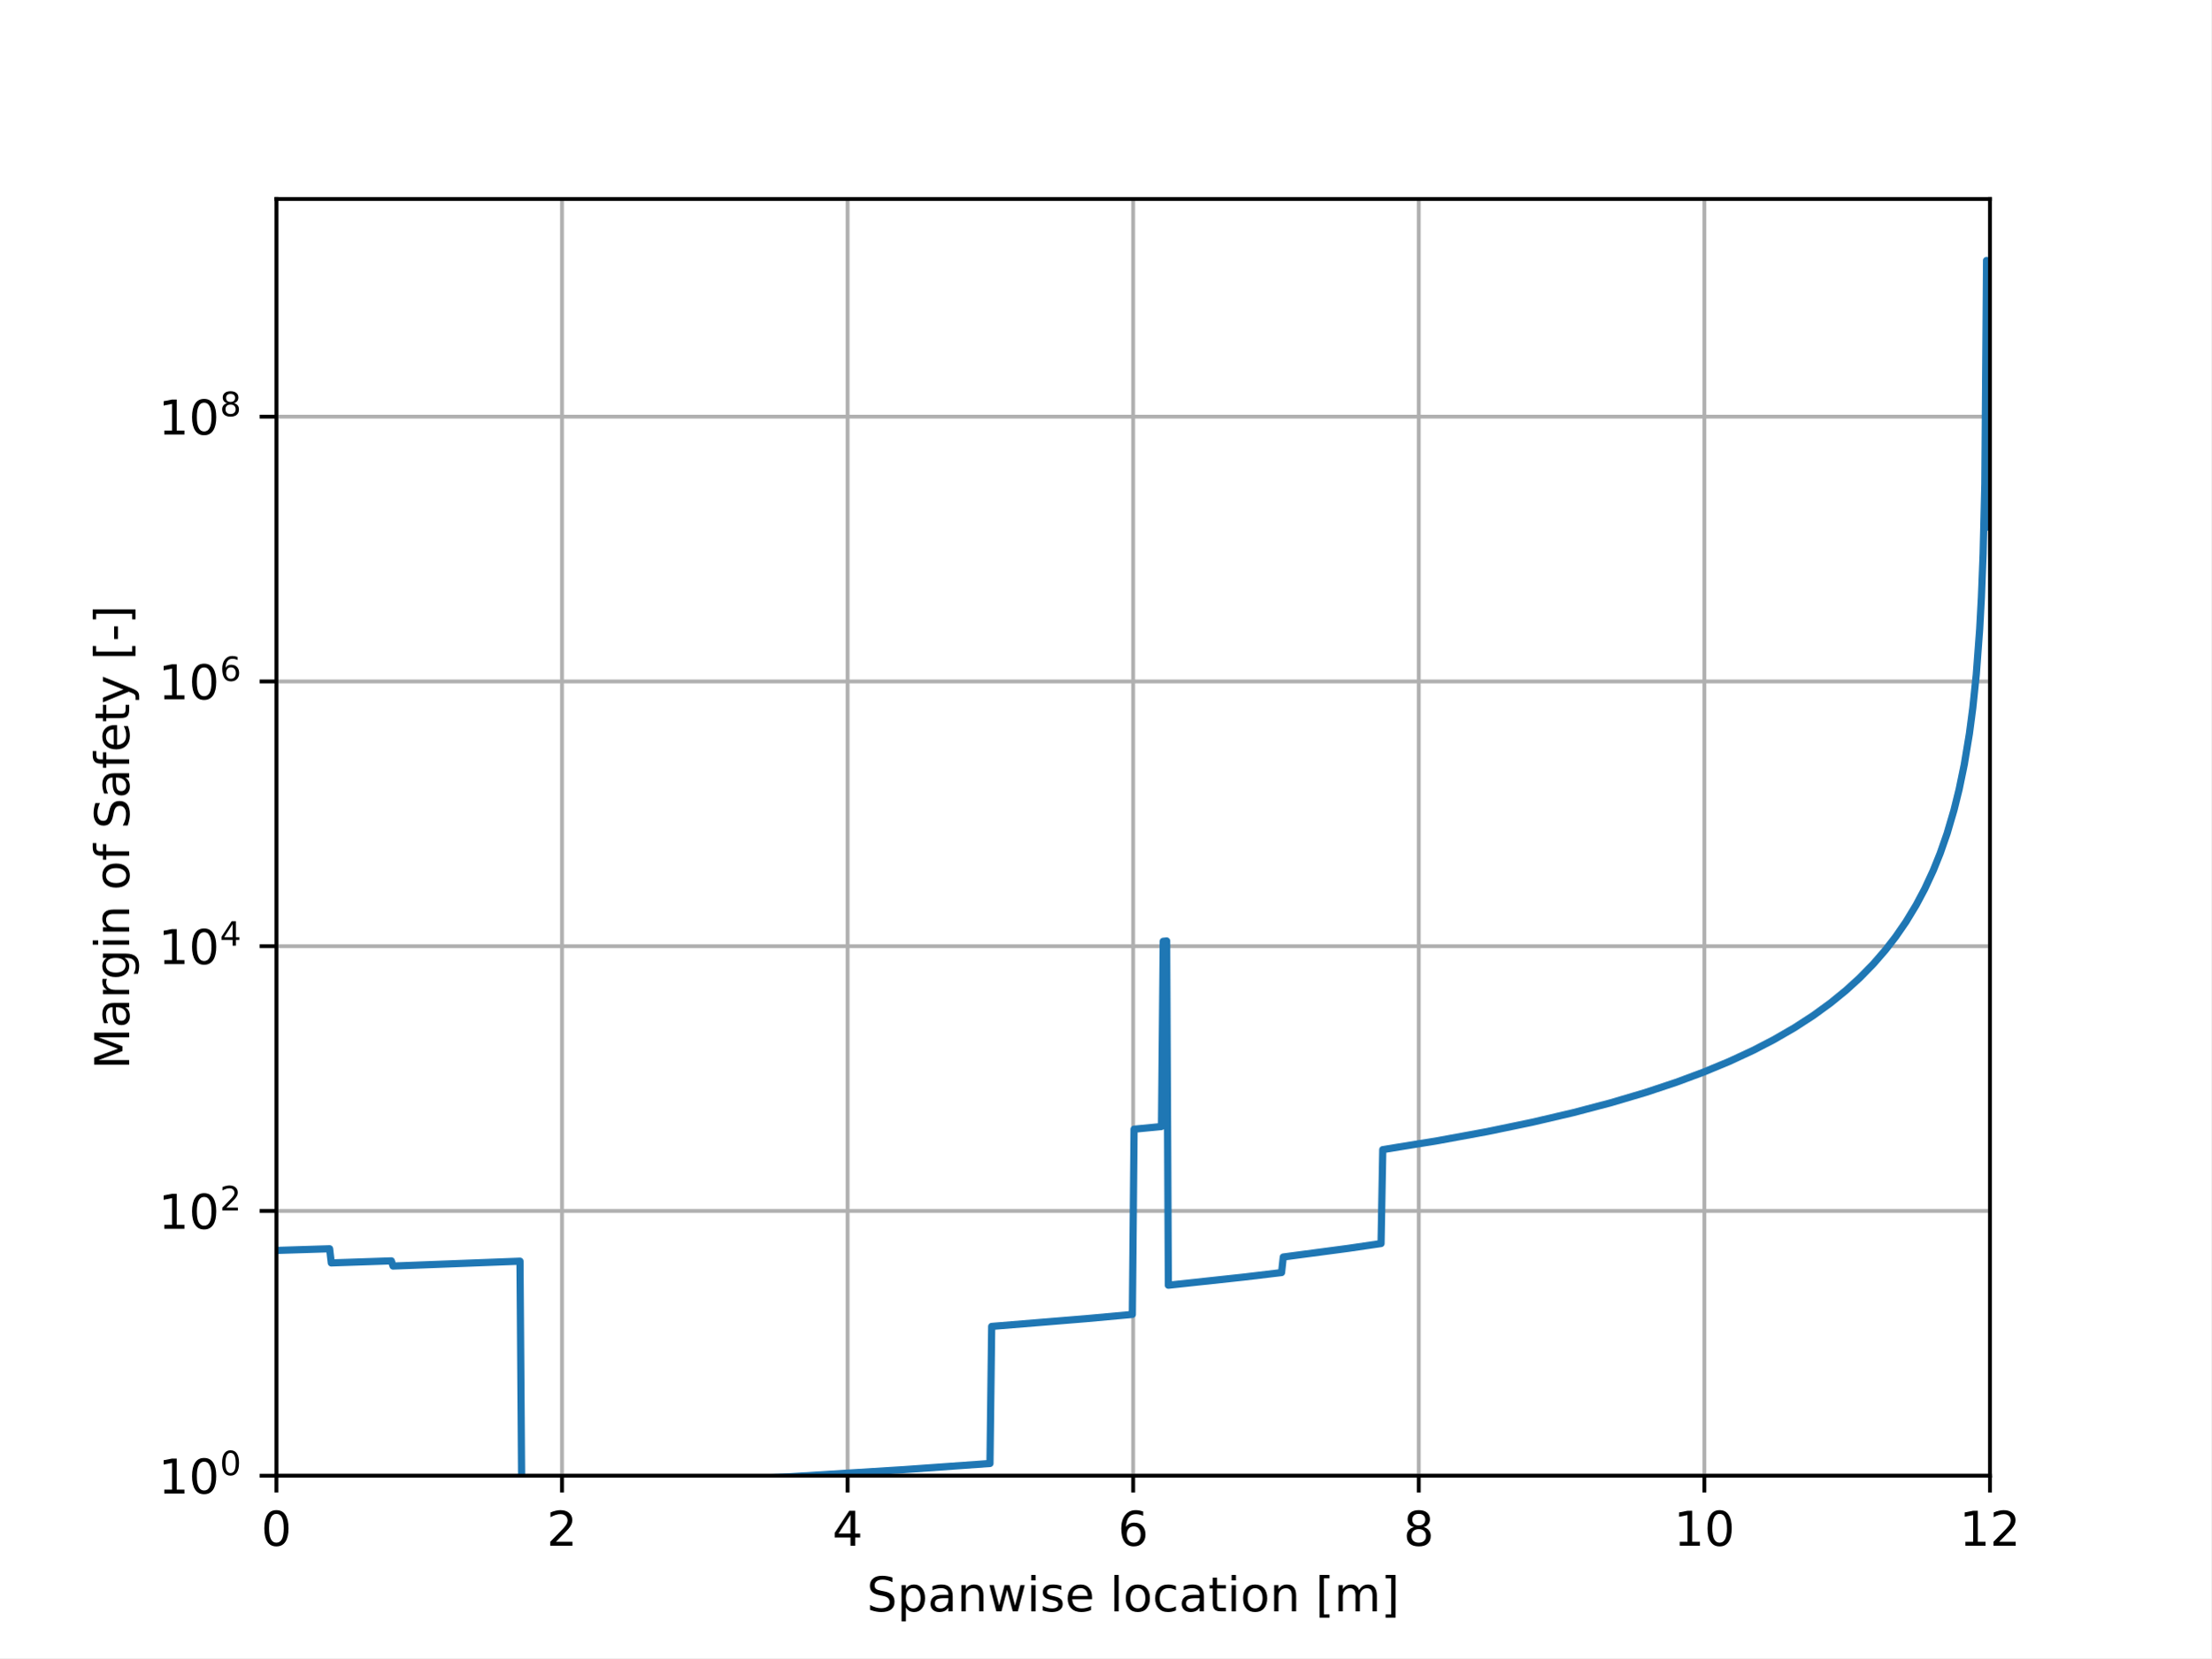
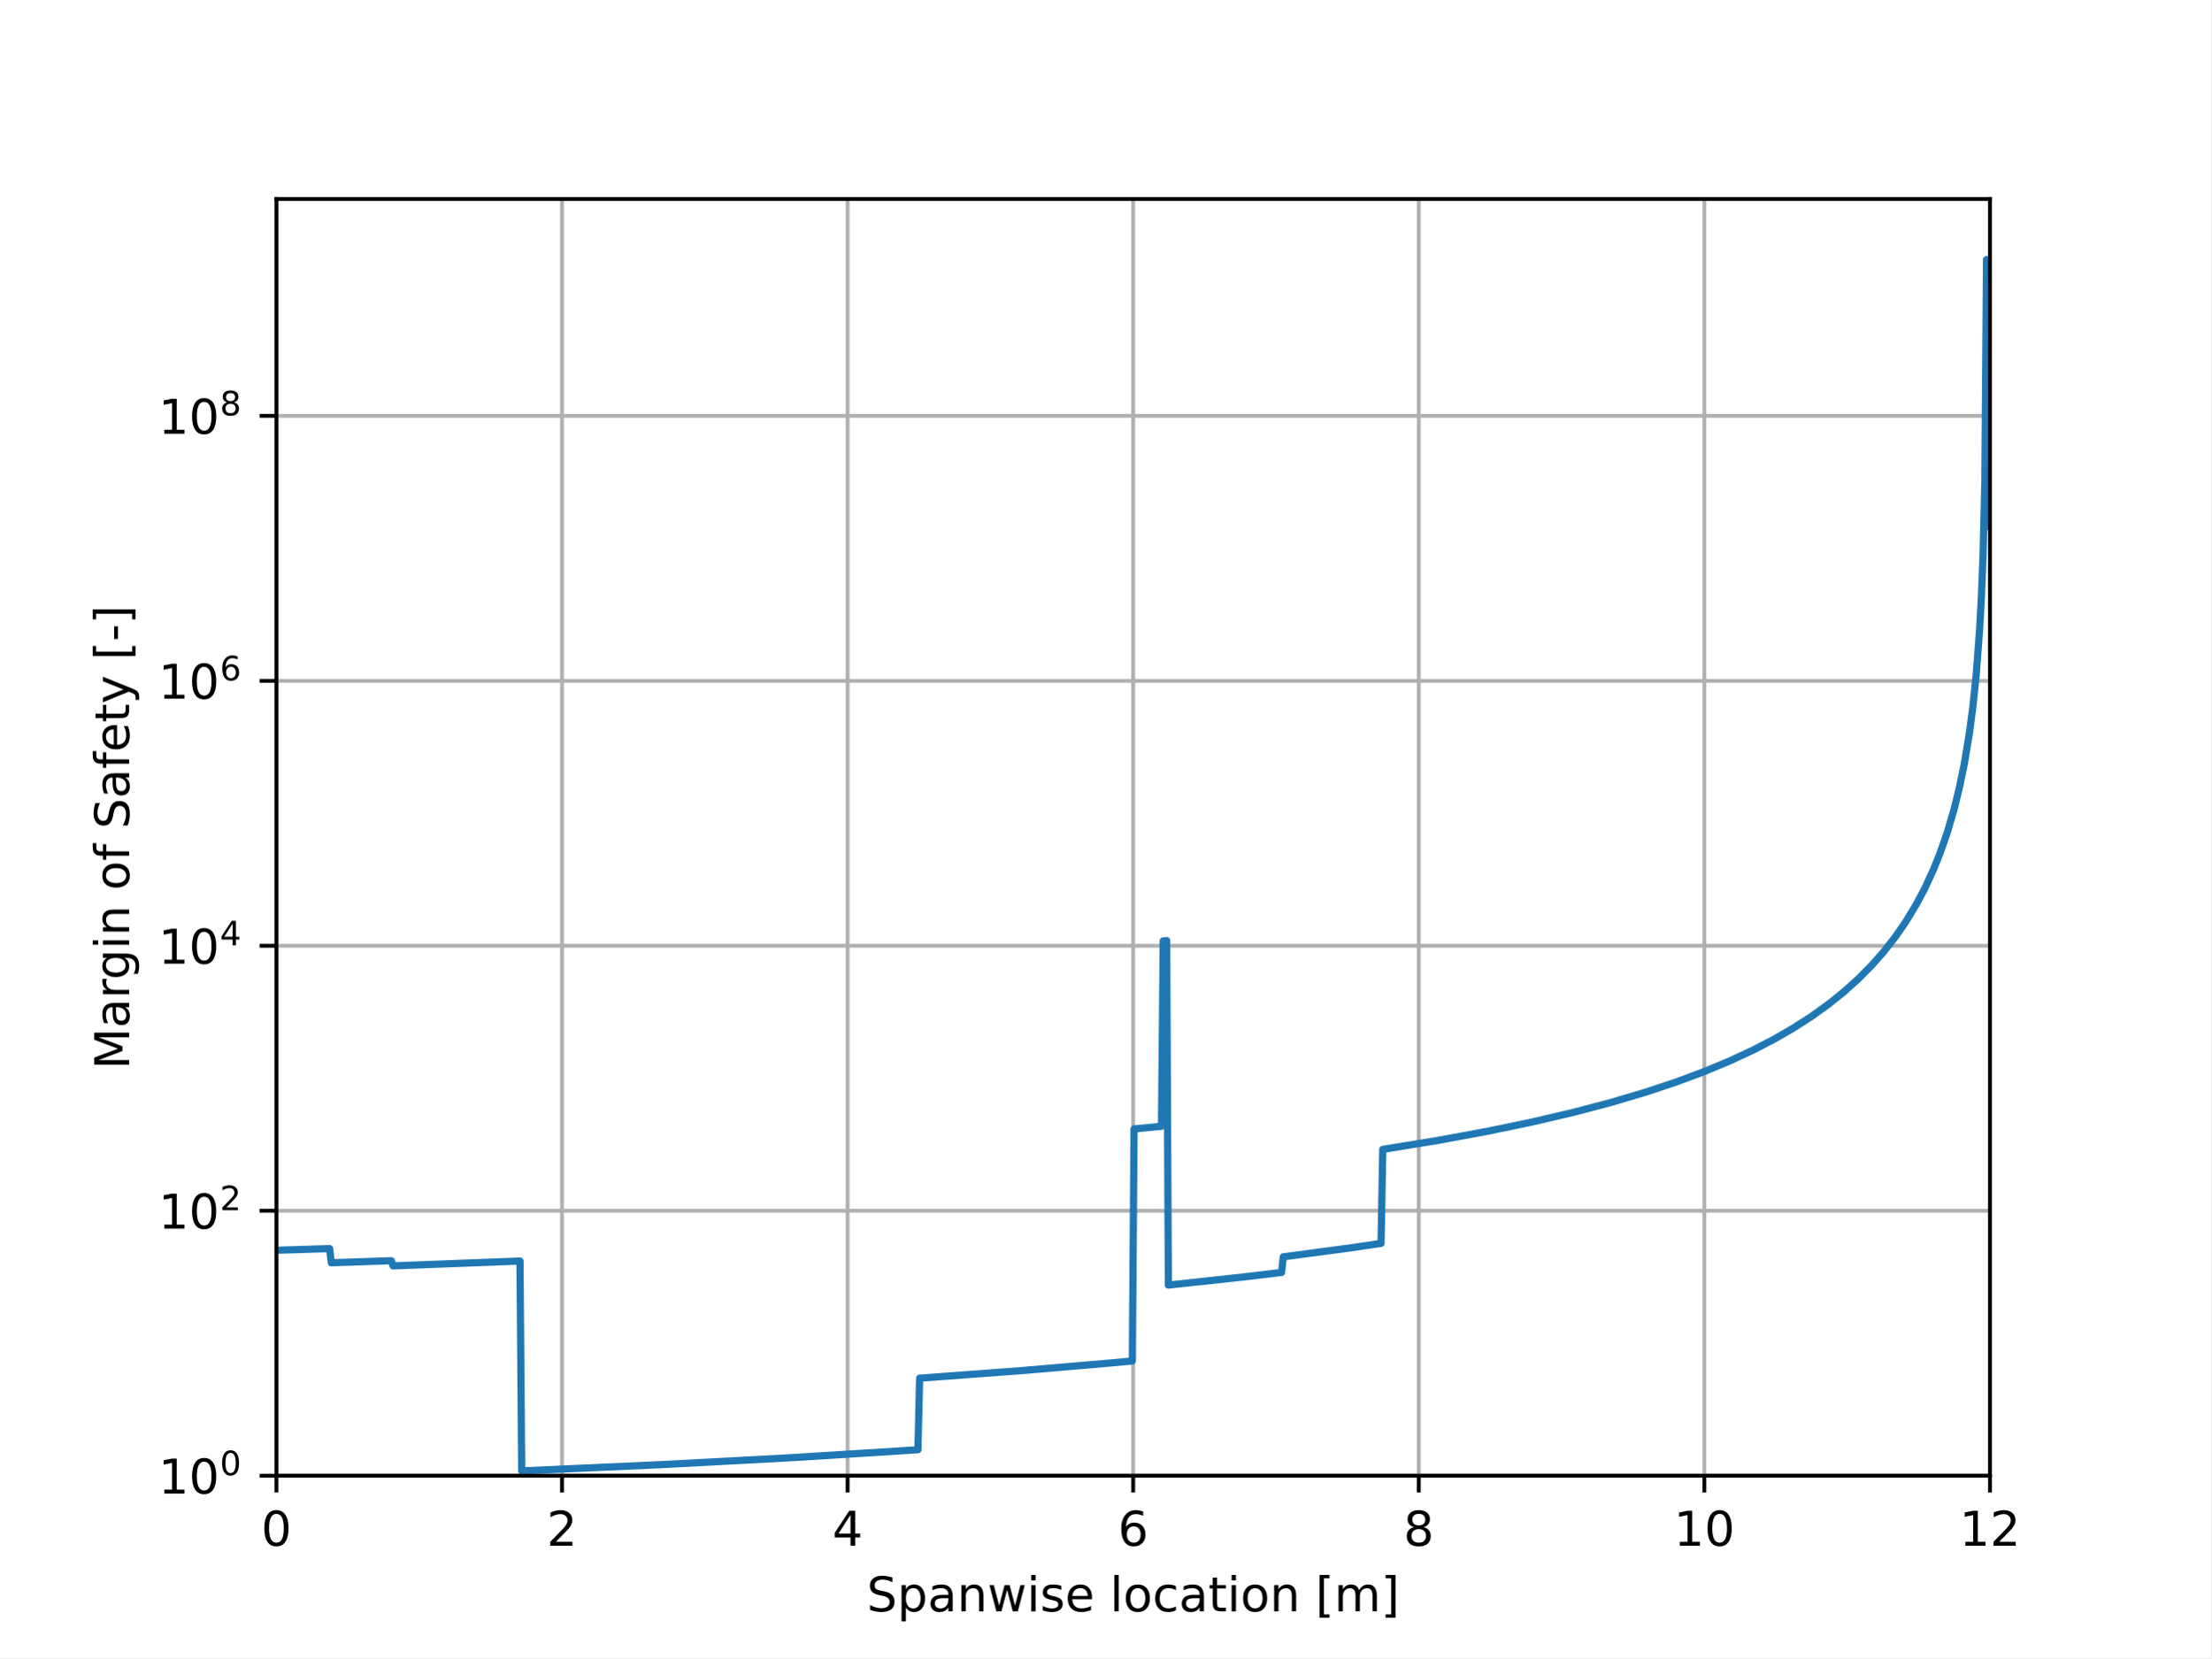
<svg xmlns="http://www.w3.org/2000/svg" xmlns:xlink="http://www.w3.org/1999/xlink" width="460.8pt" height="345.6pt" viewBox="0 0 460.8 345.6" version="1.1">
  <defs>
    <style type="text/css">*{stroke-linejoin: round; stroke-linecap: butt}</style>
  </defs>
  <g id="figure_1">
    <g id="patch_1">
      <path d="M 0 345.6  L 460.8 345.6  L 460.8 0  L 0 0  z " style="fill: #ffffff" />
    </g>
    <g id="axes_1">
      <g id="patch_2">
        <path d="M 57.6 307.584  L 414.72 307.584  L 414.72 41.472  L 57.6 41.472  z " style="fill: #ffffff" />
      </g>
      <g id="matplotlib.axis_1">
        <g id="xtick_1">
          <g id="line2d_1">
-             <path d="M 57.6 307.584  L 57.6 41.472  " clip-path="url(#p328b4833cd)" style="fill: none; stroke: #b0b0b0; stroke-width: 0.8; stroke-linecap: square" />
+             <path d="M 57.6 307.584  L 57.6 41.472  " clip-path="url(#pe9a5414d92)" style="fill: none; stroke: #b0b0b0; stroke-width: 0.8; stroke-linecap: square" />
          </g>
          <g id="line2d_2">
            <defs>
-               <path id="m612da8696e" d="M 0 0  L 0 3.5  " style="stroke: #000000; stroke-width: 0.8" />
+               <path id="m2f41172896" d="M 0 0  L 0 3.5  " style="stroke: #000000; stroke-width: 0.8" />
            </defs>
            <g>
-               <use xlink:href="#m612da8696e" x="57.6" y="307.584" style="stroke: #000000; stroke-width: 0.8" />
+               <use xlink:href="#m2f41172896" x="57.6" y="307.584" style="stroke: #000000; stroke-width: 0.8" />
            </g>
          </g>
          <g id="text_1">
            <g transform="translate(54.41875 322.1824)scale(0.1 -0.1)">
              <defs>
                <path id="DejaVuSans-30" d="M 2034 4250  Q 1547 4250 1301 3770  Q 1056 3291 1056 2328  Q 1056 1369 1301 889  Q 1547 409 2034 409  Q 2525 409 2770 889  Q 3016 1369 3016 2328  Q 3016 3291 2770 3770  Q 2525 4250 2034 4250  z M 2034 4750  Q 2819 4750 3233 4129  Q 3647 3509 3647 2328  Q 3647 1150 3233 529  Q 2819 -91 2034 -91  Q 1250 -91 836 529  Q 422 1150 422 2328  Q 422 3509 836 4129  Q 1250 4750 2034 4750  z " transform="scale(0.015625)" />
              </defs>
              <use xlink:href="#DejaVuSans-30" />
            </g>
          </g>
        </g>
        <g id="xtick_2">
          <g id="line2d_3">
-             <path d="M 117.12 307.584  L 117.12 41.472  " clip-path="url(#p328b4833cd)" style="fill: none; stroke: #b0b0b0; stroke-width: 0.8; stroke-linecap: square" />
+             <path d="M 117.12 307.584  L 117.12 41.472  " clip-path="url(#pe9a5414d92)" style="fill: none; stroke: #b0b0b0; stroke-width: 0.8; stroke-linecap: square" />
          </g>
          <g id="line2d_4">
            <g>
-               <use xlink:href="#m612da8696e" x="117.12" y="307.584" style="stroke: #000000; stroke-width: 0.8" />
+               <use xlink:href="#m2f41172896" x="117.12" y="307.584" style="stroke: #000000; stroke-width: 0.8" />
            </g>
          </g>
          <g id="text_2">
            <g transform="translate(113.9387 322.1824)scale(0.1 -0.1)">
              <defs>
                <path id="DejaVuSans-32" d="M 1228 531  L 3431 531  L 3431 0  L 469 0  L 469 531  Q 828 903 1448 1529  Q 2069 2156 2228 2338  Q 2531 2678 2651 2914  Q 2772 3150 2772 3378  Q 2772 3750 2511 3984  Q 2250 4219 1831 4219  Q 1534 4219 1204 4116  Q 875 4013 500 3803  L 500 4441  Q 881 4594 1212 4672  Q 1544 4750 1819 4750  Q 2544 4750 2975 4387  Q 3406 4025 3406 3419  Q 3406 3131 3298 2873  Q 3191 2616 2906 2266  Q 2828 2175 2409 1742  Q 1991 1309 1228 531  z " transform="scale(0.015625)" />
              </defs>
              <use xlink:href="#DejaVuSans-32" />
            </g>
          </g>
        </g>
        <g id="xtick_3">
          <g id="line2d_5">
-             <path d="M 176.64 307.584  L 176.64 41.472  " clip-path="url(#p328b4833cd)" style="fill: none; stroke: #b0b0b0; stroke-width: 0.8; stroke-linecap: square" />
+             <path d="M 176.64 307.584  L 176.64 41.472  " clip-path="url(#pe9a5414d92)" style="fill: none; stroke: #b0b0b0; stroke-width: 0.8; stroke-linecap: square" />
          </g>
          <g id="line2d_6">
            <g>
-               <use xlink:href="#m612da8696e" x="176.64" y="307.584" style="stroke: #000000; stroke-width: 0.8" />
+               <use xlink:href="#m2f41172896" x="176.64" y="307.584" style="stroke: #000000; stroke-width: 0.8" />
            </g>
          </g>
          <g id="text_3">
            <g transform="translate(173.4588 322.1824)scale(0.1 -0.1)">
              <defs>
                <path id="DejaVuSans-34" d="M 2419 4116  L 825 1625  L 2419 1625  L 2419 4116  z M 2253 4666  L 3047 4666  L 3047 1625  L 3713 1625  L 3713 1100  L 3047 1100  L 3047 0  L 2419 0  L 2419 1100  L 313 1100  L 313 1709  L 2253 4666  z " transform="scale(0.015625)" />
              </defs>
              <use xlink:href="#DejaVuSans-34" />
            </g>
          </g>
        </g>
        <g id="xtick_4">
          <g id="line2d_7">
-             <path d="M 236.16 307.584  L 236.16 41.472  " clip-path="url(#p328b4833cd)" style="fill: none; stroke: #b0b0b0; stroke-width: 0.8; stroke-linecap: square" />
+             <path d="M 236.16 307.584  L 236.16 41.472  " clip-path="url(#pe9a5414d92)" style="fill: none; stroke: #b0b0b0; stroke-width: 0.8; stroke-linecap: square" />
          </g>
          <g id="line2d_8">
            <g>
-               <use xlink:href="#m612da8696e" x="236.16" y="307.584" style="stroke: #000000; stroke-width: 0.8" />
+               <use xlink:href="#m2f41172896" x="236.16" y="307.584" style="stroke: #000000; stroke-width: 0.8" />
            </g>
          </g>
          <g id="text_4">
            <g transform="translate(232.9787 322.1824)scale(0.1 -0.1)">
              <defs>
                <path id="DejaVuSans-36" d="M 2113 2584  Q 1688 2584 1439 2293  Q 1191 2003 1191 1497  Q 1191 994 1439 701  Q 1688 409 2113 409  Q 2538 409 2786 701  Q 3034 994 3034 1497  Q 3034 2003 2786 2293  Q 2538 2584 2113 2584  z M 3366 4563  L 3366 3988  Q 3128 4100 2886 4159  Q 2644 4219 2406 4219  Q 1781 4219 1451 3797  Q 1122 3375 1075 2522  Q 1259 2794 1537 2939  Q 1816 3084 2150 3084  Q 2853 3084 3261 2657  Q 3669 2231 3669 1497  Q 3669 778 3244 343  Q 2819 -91 2113 -91  Q 1303 -91 875 529  Q 447 1150 447 2328  Q 447 3434 972 4092  Q 1497 4750 2381 4750  Q 2619 4750 2861 4703  Q 3103 4656 3366 4563  z " transform="scale(0.015625)" />
              </defs>
              <use xlink:href="#DejaVuSans-36" />
            </g>
          </g>
        </g>
        <g id="xtick_5">
          <g id="line2d_9">
-             <path d="M 295.68 307.584  L 295.68 41.472  " clip-path="url(#p328b4833cd)" style="fill: none; stroke: #b0b0b0; stroke-width: 0.8; stroke-linecap: square" />
+             <path d="M 295.68 307.584  L 295.68 41.472  " clip-path="url(#pe9a5414d92)" style="fill: none; stroke: #b0b0b0; stroke-width: 0.8; stroke-linecap: square" />
          </g>
          <g id="line2d_10">
            <g>
-               <use xlink:href="#m612da8696e" x="295.68" y="307.584" style="stroke: #000000; stroke-width: 0.8" />
+               <use xlink:href="#m2f41172896" x="295.68" y="307.584" style="stroke: #000000; stroke-width: 0.8" />
            </g>
          </g>
          <g id="text_5">
            <g transform="translate(292.4987 322.1824)scale(0.1 -0.1)">
              <defs>
                <path id="DejaVuSans-38" d="M 2034 2216  Q 1584 2216 1326 1975  Q 1069 1734 1069 1313  Q 1069 891 1326 650  Q 1584 409 2034 409  Q 2484 409 2743 651  Q 3003 894 3003 1313  Q 3003 1734 2745 1975  Q 2488 2216 2034 2216  z M 1403 2484  Q 997 2584 770 2862  Q 544 3141 544 3541  Q 544 4100 942 4425  Q 1341 4750 2034 4750  Q 2731 4750 3128 4425  Q 3525 4100 3525 3541  Q 3525 3141 3298 2862  Q 3072 2584 2669 2484  Q 3125 2378 3379 2068  Q 3634 1759 3634 1313  Q 3634 634 3220 271  Q 2806 -91 2034 -91  Q 1263 -91 848 271  Q 434 634 434 1313  Q 434 1759 690 2068  Q 947 2378 1403 2484  z M 1172 3481  Q 1172 3119 1398 2916  Q 1625 2713 2034 2713  Q 2441 2713 2670 2916  Q 2900 3119 2900 3481  Q 2900 3844 2670 4047  Q 2441 4250 2034 4250  Q 1625 4250 1398 4047  Q 1172 3844 1172 3481  z " transform="scale(0.015625)" />
              </defs>
              <use xlink:href="#DejaVuSans-38" />
            </g>
          </g>
        </g>
        <g id="xtick_6">
          <g id="line2d_11">
-             <path d="M 355.2 307.584  L 355.2 41.472  " clip-path="url(#p328b4833cd)" style="fill: none; stroke: #b0b0b0; stroke-width: 0.8; stroke-linecap: square" />
+             <path d="M 355.2 307.584  L 355.2 41.472  " clip-path="url(#pe9a5414d92)" style="fill: none; stroke: #b0b0b0; stroke-width: 0.8; stroke-linecap: square" />
          </g>
          <g id="line2d_12">
            <g>
-               <use xlink:href="#m612da8696e" x="355.2" y="307.584" style="stroke: #000000; stroke-width: 0.8" />
+               <use xlink:href="#m2f41172896" x="355.2" y="307.584" style="stroke: #000000; stroke-width: 0.8" />
            </g>
          </g>
          <g id="text_6">
            <g transform="translate(348.8375 322.1824)scale(0.1 -0.1)">
              <defs>
                <path id="DejaVuSans-31" d="M 794 531  L 1825 531  L 1825 4091  L 703 3866  L 703 4441  L 1819 4666  L 2450 4666  L 2450 531  L 3481 531  L 3481 0  L 794 0  L 794 531  z " transform="scale(0.015625)" />
              </defs>
              <use xlink:href="#DejaVuSans-31" />
              <use xlink:href="#DejaVuSans-30" x="63.623" />
            </g>
          </g>
        </g>
        <g id="xtick_7">
          <g id="line2d_13">
-             <path d="M 414.72 307.584  L 414.72 41.472  " clip-path="url(#p328b4833cd)" style="fill: none; stroke: #b0b0b0; stroke-width: 0.8; stroke-linecap: square" />
+             <path d="M 414.72 307.584  L 414.72 41.472  " clip-path="url(#pe9a5414d92)" style="fill: none; stroke: #b0b0b0; stroke-width: 0.8; stroke-linecap: square" />
          </g>
          <g id="line2d_14">
            <g>
-               <use xlink:href="#m612da8696e" x="414.72" y="307.584" style="stroke: #000000; stroke-width: 0.8" />
+               <use xlink:href="#m2f41172896" x="414.72" y="307.584" style="stroke: #000000; stroke-width: 0.8" />
            </g>
          </g>
          <g id="text_7">
            <g transform="translate(408.3575 322.1824)scale(0.1 -0.1)">
              <use xlink:href="#DejaVuSans-31" />
              <use xlink:href="#DejaVuSans-32" x="63.623" />
            </g>
          </g>
        </g>
        <g id="text_8">
          <g transform="translate(180.6303 335.8606)scale(0.1 -0.1)">
            <defs>
              <path id="DejaVuSans-53" d="M 3425 4513  L 3425 3897  Q 3066 4069 2747 4153  Q 2428 4238 2131 4238  Q 1616 4238 1336 4038  Q 1056 3838 1056 3469  Q 1056 3159 1242 3001  Q 1428 2844 1947 2747  L 2328 2669  Q 3034 2534 3370 2195  Q 3706 1856 3706 1288  Q 3706 609 3251 259  Q 2797 -91 1919 -91  Q 1588 -91 1214 -16  Q 841 59 441 206  L 441 856  Q 825 641 1194 531  Q 1563 422 1919 422  Q 2459 422 2753 634  Q 3047 847 3047 1241  Q 3047 1584 2836 1778  Q 2625 1972 2144 2069  L 1759 2144  Q 1053 2284 737 2584  Q 422 2884 422 3419  Q 422 4038 858 4394  Q 1294 4750 2059 4750  Q 2388 4750 2728 4690  Q 3069 4631 3425 4513  z " transform="scale(0.015625)" />
              <path id="DejaVuSans-70" d="M 1159 525  L 1159 -1331  L 581 -1331  L 581 3500  L 1159 3500  L 1159 2969  Q 1341 3281 1617 3432  Q 1894 3584 2278 3584  Q 2916 3584 3314 3078  Q 3713 2572 3713 1747  Q 3713 922 3314 415  Q 2916 -91 2278 -91  Q 1894 -91 1617 61  Q 1341 213 1159 525  z M 3116 1747  Q 3116 2381 2855 2742  Q 2594 3103 2138 3103  Q 1681 3103 1420 2742  Q 1159 2381 1159 1747  Q 1159 1113 1420 752  Q 1681 391 2138 391  Q 2594 391 2855 752  Q 3116 1113 3116 1747  z " transform="scale(0.015625)" />
              <path id="DejaVuSans-61" d="M 2194 1759  Q 1497 1759 1228 1600  Q 959 1441 959 1056  Q 959 750 1161 570  Q 1363 391 1709 391  Q 2188 391 2477 730  Q 2766 1069 2766 1631  L 2766 1759  L 2194 1759  z M 3341 1997  L 3341 0  L 2766 0  L 2766 531  Q 2569 213 2275 61  Q 1981 -91 1556 -91  Q 1019 -91 701 211  Q 384 513 384 1019  Q 384 1609 779 1909  Q 1175 2209 1959 2209  L 2766 2209  L 2766 2266  Q 2766 2663 2505 2880  Q 2244 3097 1772 3097  Q 1472 3097 1187 3025  Q 903 2953 641 2809  L 641 3341  Q 956 3463 1253 3523  Q 1550 3584 1831 3584  Q 2591 3584 2966 3190  Q 3341 2797 3341 1997  z " transform="scale(0.015625)" />
              <path id="DejaVuSans-6e" d="M 3513 2113  L 3513 0  L 2938 0  L 2938 2094  Q 2938 2591 2744 2837  Q 2550 3084 2163 3084  Q 1697 3084 1428 2787  Q 1159 2491 1159 1978  L 1159 0  L 581 0  L 581 3500  L 1159 3500  L 1159 2956  Q 1366 3272 1645 3428  Q 1925 3584 2291 3584  Q 2894 3584 3203 3211  Q 3513 2838 3513 2113  z " transform="scale(0.015625)" />
              <path id="DejaVuSans-77" d="M 269 3500  L 844 3500  L 1563 769  L 2278 3500  L 2956 3500  L 3675 769  L 4391 3500  L 4966 3500  L 4050 0  L 3372 0  L 2619 2869  L 1863 0  L 1184 0  L 269 3500  z " transform="scale(0.015625)" />
              <path id="DejaVuSans-69" d="M 603 3500  L 1178 3500  L 1178 0  L 603 0  L 603 3500  z M 603 4863  L 1178 4863  L 1178 4134  L 603 4134  L 603 4863  z " transform="scale(0.015625)" />
              <path id="DejaVuSans-73" d="M 2834 3397  L 2834 2853  Q 2591 2978 2328 3040  Q 2066 3103 1784 3103  Q 1356 3103 1142 2972  Q 928 2841 928 2578  Q 928 2378 1081 2264  Q 1234 2150 1697 2047  L 1894 2003  Q 2506 1872 2764 1633  Q 3022 1394 3022 966  Q 3022 478 2636 193  Q 2250 -91 1575 -91  Q 1294 -91 989 -36  Q 684 19 347 128  L 347 722  Q 666 556 975 473  Q 1284 391 1588 391  Q 1994 391 2212 530  Q 2431 669 2431 922  Q 2431 1156 2273 1281  Q 2116 1406 1581 1522  L 1381 1569  Q 847 1681 609 1914  Q 372 2147 372 2553  Q 372 3047 722 3315  Q 1072 3584 1716 3584  Q 2034 3584 2315 3537  Q 2597 3491 2834 3397  z " transform="scale(0.015625)" />
              <path id="DejaVuSans-65" d="M 3597 1894  L 3597 1613  L 953 1613  Q 991 1019 1311 708  Q 1631 397 2203 397  Q 2534 397 2845 478  Q 3156 559 3463 722  L 3463 178  Q 3153 47 2828 -22  Q 2503 -91 2169 -91  Q 1331 -91 842 396  Q 353 884 353 1716  Q 353 2575 817 3079  Q 1281 3584 2069 3584  Q 2775 3584 3186 3129  Q 3597 2675 3597 1894  z M 3022 2063  Q 3016 2534 2758 2815  Q 2500 3097 2075 3097  Q 1594 3097 1305 2825  Q 1016 2553 972 2059  L 3022 2063  z " transform="scale(0.015625)" />
              <path id="DejaVuSans-20" transform="scale(0.015625)" />
              <path id="DejaVuSans-6c" d="M 603 4863  L 1178 4863  L 1178 0  L 603 0  L 603 4863  z " transform="scale(0.015625)" />
              <path id="DejaVuSans-6f" d="M 1959 3097  Q 1497 3097 1228 2736  Q 959 2375 959 1747  Q 959 1119 1226 758  Q 1494 397 1959 397  Q 2419 397 2687 759  Q 2956 1122 2956 1747  Q 2956 2369 2687 2733  Q 2419 3097 1959 3097  z M 1959 3584  Q 2709 3584 3137 3096  Q 3566 2609 3566 1747  Q 3566 888 3137 398  Q 2709 -91 1959 -91  Q 1206 -91 779 398  Q 353 888 353 1747  Q 353 2609 779 3096  Q 1206 3584 1959 3584  z " transform="scale(0.015625)" />
              <path id="DejaVuSans-63" d="M 3122 3366  L 3122 2828  Q 2878 2963 2633 3030  Q 2388 3097 2138 3097  Q 1578 3097 1268 2742  Q 959 2388 959 1747  Q 959 1106 1268 751  Q 1578 397 2138 397  Q 2388 397 2633 464  Q 2878 531 3122 666  L 3122 134  Q 2881 22 2623 -34  Q 2366 -91 2075 -91  Q 1284 -91 818 406  Q 353 903 353 1747  Q 353 2603 823 3093  Q 1294 3584 2113 3584  Q 2378 3584 2631 3529  Q 2884 3475 3122 3366  z " transform="scale(0.015625)" />
              <path id="DejaVuSans-74" d="M 1172 4494  L 1172 3500  L 2356 3500  L 2356 3053  L 1172 3053  L 1172 1153  Q 1172 725 1289 603  Q 1406 481 1766 481  L 2356 481  L 2356 0  L 1766 0  Q 1100 0 847 248  Q 594 497 594 1153  L 594 3053  L 172 3053  L 172 3500  L 594 3500  L 594 4494  L 1172 4494  z " transform="scale(0.015625)" />
              <path id="DejaVuSans-5b" d="M 550 4863  L 1875 4863  L 1875 4416  L 1125 4416  L 1125 -397  L 1875 -397  L 1875 -844  L 550 -844  L 550 4863  z " transform="scale(0.015625)" />
              <path id="DejaVuSans-6d" d="M 3328 2828  Q 3544 3216 3844 3400  Q 4144 3584 4550 3584  Q 5097 3584 5394 3201  Q 5691 2819 5691 2113  L 5691 0  L 5113 0  L 5113 2094  Q 5113 2597 4934 2840  Q 4756 3084 4391 3084  Q 3944 3084 3684 2787  Q 3425 2491 3425 1978  L 3425 0  L 2847 0  L 2847 2094  Q 2847 2600 2669 2842  Q 2491 3084 2119 3084  Q 1678 3084 1418 2786  Q 1159 2488 1159 1978  L 1159 0  L 581 0  L 581 3500  L 1159 3500  L 1159 2956  Q 1356 3278 1631 3431  Q 1906 3584 2284 3584  Q 2666 3584 2933 3390  Q 3200 3197 3328 2828  z " transform="scale(0.015625)" />
              <path id="DejaVuSans-5d" d="M 1947 4863  L 1947 -844  L 622 -844  L 622 -397  L 1369 -397  L 1369 4416  L 622 4416  L 622 4863  L 1947 4863  z " transform="scale(0.015625)" />
            </defs>
            <use xlink:href="#DejaVuSans-53" />
            <use xlink:href="#DejaVuSans-70" x="63.477" />
            <use xlink:href="#DejaVuSans-61" x="126.953" />
            <use xlink:href="#DejaVuSans-6e" x="188.232" />
            <use xlink:href="#DejaVuSans-77" x="251.611" />
            <use xlink:href="#DejaVuSans-69" x="333.398" />
            <use xlink:href="#DejaVuSans-73" x="361.182" />
            <use xlink:href="#DejaVuSans-65" x="413.281" />
            <use xlink:href="#DejaVuSans-20" x="474.805" />
            <use xlink:href="#DejaVuSans-6c" x="506.592" />
            <use xlink:href="#DejaVuSans-6f" x="534.375" />
            <use xlink:href="#DejaVuSans-63" x="595.557" />
            <use xlink:href="#DejaVuSans-61" x="650.537" />
            <use xlink:href="#DejaVuSans-74" x="711.816" />
            <use xlink:href="#DejaVuSans-69" x="751.025" />
            <use xlink:href="#DejaVuSans-6f" x="778.809" />
            <use xlink:href="#DejaVuSans-6e" x="839.99" />
            <use xlink:href="#DejaVuSans-20" x="903.369" />
            <use xlink:href="#DejaVuSans-5b" x="935.156" />
            <use xlink:href="#DejaVuSans-6d" x="974.17" />
            <use xlink:href="#DejaVuSans-5d" x="1071.582" />
          </g>
        </g>
      </g>
      <g id="matplotlib.axis_2">
        <g id="ytick_1">
          <g id="line2d_15">
-             <path d="M 57.6 307.584  L 414.72 307.584  " clip-path="url(#p328b4833cd)" style="fill: none; stroke: #b0b0b0; stroke-width: 0.8; stroke-linecap: square" />
+             <path d="M 57.6 307.584  L 414.72 307.584  " clip-path="url(#pe9a5414d92)" style="fill: none; stroke: #b0b0b0; stroke-width: 0.8; stroke-linecap: square" />
          </g>
          <g id="line2d_16">
            <defs>
-               <path id="m1b7b477589" d="M 0 0  L -3.5 0  " style="stroke: #000000; stroke-width: 0.8" />
+               <path id="me8e35792ee" d="M 0 0  L -3.5 0  " style="stroke: #000000; stroke-width: 0.8" />
            </defs>
            <g>
-               <use xlink:href="#m1b7b477589" x="57.6" y="307.584" style="stroke: #000000; stroke-width: 0.8" />
+               <use xlink:href="#me8e35792ee" x="57.6" y="307.584" style="stroke: #000000; stroke-width: 0.8" />
            </g>
          </g>
          <g id="text_9">
            <g transform="translate(33 311.3832)scale(0.1 -0.1)">
              <use xlink:href="#DejaVuSans-31" transform="translate(0 0.765625)" />
              <use xlink:href="#DejaVuSans-30" transform="translate(63.62305 0.765625)" />
              <use xlink:href="#DejaVuSans-30" transform="translate(128.2031 39.04688)scale(0.7)" />
            </g>
          </g>
        </g>
        <g id="ytick_2">
          <g id="line2d_17">
-             <path d="M 57.6 252.399  L 414.72 252.399  " clip-path="url(#p328b4833cd)" style="fill: none; stroke: #b0b0b0; stroke-width: 0.8; stroke-linecap: square" />
+             <path d="M 57.6 252.358  L 414.72 252.358  " clip-path="url(#pe9a5414d92)" style="fill: none; stroke: #b0b0b0; stroke-width: 0.8; stroke-linecap: square" />
          </g>
          <g id="line2d_18">
            <g>
-               <use xlink:href="#m1b7b477589" x="57.6" y="252.399" style="stroke: #000000; stroke-width: 0.8" />
+               <use xlink:href="#me8e35792ee" x="57.6" y="252.358" style="stroke: #000000; stroke-width: 0.8" />
            </g>
          </g>
          <g id="text_10">
-             <g transform="translate(33 256.1978)scale(0.1 -0.1)">
+             <g transform="translate(33 256.1568)scale(0.1 -0.1)">
              <use xlink:href="#DejaVuSans-31" transform="translate(0 0.765625)" />
              <use xlink:href="#DejaVuSans-30" transform="translate(63.62305 0.765625)" />
              <use xlink:href="#DejaVuSans-32" transform="translate(128.2031 39.04688)scale(0.7)" />
            </g>
          </g>
        </g>
        <g id="ytick_3">
          <g id="line2d_19">
-             <path d="M 57.6 197.213  L 414.72 197.213  " clip-path="url(#p328b4833cd)" style="fill: none; stroke: #b0b0b0; stroke-width: 0.8; stroke-linecap: square" />
+             <path d="M 57.6 197.131  L 414.72 197.131  " clip-path="url(#pe9a5414d92)" style="fill: none; stroke: #b0b0b0; stroke-width: 0.8; stroke-linecap: square" />
          </g>
          <g id="line2d_20">
            <g>
-               <use xlink:href="#m1b7b477589" x="57.6" y="197.213" style="stroke: #000000; stroke-width: 0.8" />
+               <use xlink:href="#me8e35792ee" x="57.6" y="197.131" style="stroke: #000000; stroke-width: 0.8" />
            </g>
          </g>
          <g id="text_11">
-             <g transform="translate(33 201.0123)scale(0.1 -0.1)">
+             <g transform="translate(33 200.9303)scale(0.1 -0.1)">
              <use xlink:href="#DejaVuSans-31" transform="translate(0 0.684375)" />
              <use xlink:href="#DejaVuSans-30" transform="translate(63.62305 0.684375)" />
              <use xlink:href="#DejaVuSans-34" transform="translate(128.2031 38.96563)scale(0.7)" />
            </g>
          </g>
        </g>
        <g id="ytick_4">
          <g id="line2d_21">
-             <path d="M 57.6 142.028  L 414.72 142.028  " clip-path="url(#p328b4833cd)" style="fill: none; stroke: #b0b0b0; stroke-width: 0.8; stroke-linecap: square" />
+             <path d="M 57.6 141.905  L 414.72 141.905  " clip-path="url(#pe9a5414d92)" style="fill: none; stroke: #b0b0b0; stroke-width: 0.8; stroke-linecap: square" />
          </g>
          <g id="line2d_22">
            <g>
-               <use xlink:href="#m1b7b477589" x="57.6" y="142.028" style="stroke: #000000; stroke-width: 0.8" />
+               <use xlink:href="#me8e35792ee" x="57.6" y="141.905" style="stroke: #000000; stroke-width: 0.8" />
            </g>
          </g>
          <g id="text_12">
-             <g transform="translate(33 145.8269)scale(0.1 -0.1)">
+             <g transform="translate(33 145.7039)scale(0.1 -0.1)">
              <use xlink:href="#DejaVuSans-31" transform="translate(0 0.765625)" />
              <use xlink:href="#DejaVuSans-30" transform="translate(63.62305 0.765625)" />
              <use xlink:href="#DejaVuSans-36" transform="translate(128.2031 39.04688)scale(0.7)" />
            </g>
          </g>
        </g>
        <g id="ytick_5">
          <g id="line2d_23">
-             <path d="M 57.6 86.842  L 414.72 86.842  " clip-path="url(#p328b4833cd)" style="fill: none; stroke: #b0b0b0; stroke-width: 0.8; stroke-linecap: square" />
+             <path d="M 57.6 86.678  L 414.72 86.678  " clip-path="url(#pe9a5414d92)" style="fill: none; stroke: #b0b0b0; stroke-width: 0.8; stroke-linecap: square" />
          </g>
          <g id="line2d_24">
            <g>
-               <use xlink:href="#m1b7b477589" x="57.6" y="86.842" style="stroke: #000000; stroke-width: 0.8" />
+               <use xlink:href="#me8e35792ee" x="57.6" y="86.678" style="stroke: #000000; stroke-width: 0.8" />
            </g>
          </g>
          <g id="text_13">
-             <g transform="translate(33 90.6414)scale(0.1 -0.1)">
+             <g transform="translate(33 90.47741)scale(0.1 -0.1)">
              <use xlink:href="#DejaVuSans-31" transform="translate(0 0.765625)" />
              <use xlink:href="#DejaVuSans-30" transform="translate(63.62305 0.765625)" />
              <use xlink:href="#DejaVuSans-38" transform="translate(128.2031 39.04688)scale(0.7)" />
            </g>
          </g>
        </g>
        <g id="text_14">
          <g transform="translate(26.92031 222.8928)rotate(-90)scale(0.1 -0.1)">
            <defs>
              <path id="DejaVuSans-4d" d="M 628 4666  L 1569 4666  L 2759 1491  L 3956 4666  L 4897 4666  L 4897 0  L 4281 0  L 4281 4097  L 3078 897  L 2444 897  L 1241 4097  L 1241 0  L 628 0  L 628 4666  z " transform="scale(0.015625)" />
              <path id="DejaVuSans-72" d="M 2631 2963  Q 2534 3019 2420 3045  Q 2306 3072 2169 3072  Q 1681 3072 1420 2755  Q 1159 2438 1159 1844  L 1159 0  L 581 0  L 581 3500  L 1159 3500  L 1159 2956  Q 1341 3275 1631 3429  Q 1922 3584 2338 3584  Q 2397 3584 2469 3576  Q 2541 3569 2628 3553  L 2631 2963  z " transform="scale(0.015625)" />
              <path id="DejaVuSans-67" d="M 2906 1791  Q 2906 2416 2648 2759  Q 2391 3103 1925 3103  Q 1463 3103 1205 2759  Q 947 2416 947 1791  Q 947 1169 1205 825  Q 1463 481 1925 481  Q 2391 481 2648 825  Q 2906 1169 2906 1791  z M 3481 434  Q 3481 -459 3084 -895  Q 2688 -1331 1869 -1331  Q 1566 -1331 1297 -1286  Q 1028 -1241 775 -1147  L 775 -588  Q 1028 -725 1275 -790  Q 1522 -856 1778 -856  Q 2344 -856 2625 -561  Q 2906 -266 2906 331  L 2906 616  Q 2728 306 2450 153  Q 2172 0 1784 0  Q 1141 0 747 490  Q 353 981 353 1791  Q 353 2603 747 3093  Q 1141 3584 1784 3584  Q 2172 3584 2450 3431  Q 2728 3278 2906 2969  L 2906 3500  L 3481 3500  L 3481 434  z " transform="scale(0.015625)" />
              <path id="DejaVuSans-66" d="M 2375 4863  L 2375 4384  L 1825 4384  Q 1516 4384 1395 4259  Q 1275 4134 1275 3809  L 1275 3500  L 2222 3500  L 2222 3053  L 1275 3053  L 1275 0  L 697 0  L 697 3053  L 147 3053  L 147 3500  L 697 3500  L 697 3744  Q 697 4328 969 4595  Q 1241 4863 1831 4863  L 2375 4863  z " transform="scale(0.015625)" />
              <path id="DejaVuSans-79" d="M 2059 -325  Q 1816 -950 1584 -1140  Q 1353 -1331 966 -1331  L 506 -1331  L 506 -850  L 844 -850  Q 1081 -850 1212 -737  Q 1344 -625 1503 -206  L 1606 56  L 191 3500  L 800 3500  L 1894 763  L 2988 3500  L 3597 3500  L 2059 -325  z " transform="scale(0.015625)" />
              <path id="DejaVuSans-2d" d="M 313 2009  L 1997 2009  L 1997 1497  L 313 1497  L 313 2009  z " transform="scale(0.015625)" />
            </defs>
            <use xlink:href="#DejaVuSans-4d" />
            <use xlink:href="#DejaVuSans-61" x="86.279" />
            <use xlink:href="#DejaVuSans-72" x="147.559" />
            <use xlink:href="#DejaVuSans-67" x="186.922" />
            <use xlink:href="#DejaVuSans-69" x="250.398" />
            <use xlink:href="#DejaVuSans-6e" x="278.182" />
            <use xlink:href="#DejaVuSans-20" x="341.561" />
            <use xlink:href="#DejaVuSans-6f" x="373.348" />
            <use xlink:href="#DejaVuSans-66" x="434.529" />
            <use xlink:href="#DejaVuSans-20" x="469.734" />
            <use xlink:href="#DejaVuSans-53" x="501.521" />
            <use xlink:href="#DejaVuSans-61" x="564.998" />
            <use xlink:href="#DejaVuSans-66" x="626.277" />
            <use xlink:href="#DejaVuSans-65" x="661.482" />
            <use xlink:href="#DejaVuSans-74" x="723.006" />
            <use xlink:href="#DejaVuSans-79" x="762.215" />
            <use xlink:href="#DejaVuSans-20" x="821.395" />
            <use xlink:href="#DejaVuSans-5b" x="853.182" />
            <use xlink:href="#DejaVuSans-2d" x="892.195" />
            <use xlink:href="#DejaVuSans-5d" x="928.279" />
          </g>
        </g>
      </g>
      <g id="line2d_25">
-         <path d="M 57.6 260.63  L 68.682 260.282  L 69.039 263.233  L 81.551 262.807  L 81.908 263.884  L 108.362 262.873  L 108.719 310.538  L 138.032 309.217  L 164.486 307.809  L 188.437 306.316  L 206.311 305.036  L 206.668 276.467  L 226.329 274.853  L 235.981 273.969  L 236.339 235.362  L 242.058 234.803  L 242.416 196.195  L 243.131 196.123  L 243.488 267.885  L 259.217 266.185  L 267.082 265.243  L 267.439 261.999  L 281.023 260.193  L 287.815 259.195  L 288.173 239.62  L 299.612 237.76  L 309.979 235.853  L 319.274 233.924  L 327.853 231.918  L 335.717 229.848  L 342.867 227.731  L 349.302 225.593  L 355.021 223.468  L 360.383 221.242  L 365.388 218.918  L 369.678 216.695  L 373.968 214.214  L 377.9 211.664  L 381.475 209.063  L 384.692 206.441  L 387.552 203.836  L 390.412 200.913  L 392.914 198.031  L 395.059 195.263  L 397.204 192.154  L 399.348 188.615  L 401.136 185.246  L 402.923 181.382  L 404.353 177.824  L 405.783 173.718  L 407.213 168.863  L 408.285 164.54  L 409.358 159.37  L 410.43 152.92  L 411.145 147.505  L 411.86 140.617  L 412.575 131.097  L 412.933 124.491  L 413.29 115.429  L 413.648 100.822  L 414.005 54.285  L 414.363 90.084  L 414.72 109.856  L 414.72 109.856  " clip-path="url(#p328b4833cd)" style="fill: none; stroke: #1f77b4; stroke-width: 1.5; stroke-linecap: square" />
+         <path d="M 57.6 260.595  L 68.682 260.247  L 69.039 263.2  L 81.551 262.774  L 81.908 263.852  L 108.362 262.84  L 108.719 306.586  L 138.032 305.265  L 164.486 303.856  L 188.437 302.361  L 191.297 302.167  L 191.654 287.258  L 212.745 285.694  L 231.692 284.07  L 235.981 283.669  L 236.339 235.308  L 242.058 234.749  L 242.416 196.112  L 243.131 196.04  L 243.488 267.855  L 259.217 266.155  L 267.082 265.212  L 267.439 261.965  L 281.023 260.158  L 287.815 259.159  L 288.173 239.569  L 299.612 237.708  L 309.979 235.8  L 319.274 233.869  L 327.853 231.862  L 335.717 229.79  L 342.867 227.671  L 349.302 225.532  L 355.021 223.405  L 360.383 221.178  L 365.388 218.852  L 369.678 216.628  L 373.61 214.363  L 377.542 211.837  L 381.117 209.264  L 384.334 206.673  L 387.194 204.101  L 390.054 201.219  L 392.556 198.383  L 395.059 195.18  L 397.204 192.068  L 399.348 188.526  L 401.136 185.155  L 402.923 181.288  L 404.353 177.728  L 405.783 173.618  L 407.213 168.76  L 408.285 164.433  L 409.358 159.26  L 410.43 152.805  L 411.145 147.386  L 411.86 140.493  L 412.575 130.966  L 412.933 124.355  L 413.29 115.286  L 413.648 100.669  L 414.005 54.096  L 414.363 89.922  L 414.72 109.709  L 414.72 109.709  " clip-path="url(#pe9a5414d92)" style="fill: none; stroke: #1f77b4; stroke-width: 1.5; stroke-linecap: square" />
      </g>
      <g id="patch_3">
        <path d="M 57.6 307.584  L 57.6 41.472  " style="fill: none; stroke: #000000; stroke-width: 0.8; stroke-linejoin: miter; stroke-linecap: square" />
      </g>
      <g id="patch_4">
        <path d="M 414.72 307.584  L 414.72 41.472  " style="fill: none; stroke: #000000; stroke-width: 0.8; stroke-linejoin: miter; stroke-linecap: square" />
      </g>
      <g id="patch_5">
        <path d="M 57.6 307.584  L 414.72 307.584  " style="fill: none; stroke: #000000; stroke-width: 0.8; stroke-linejoin: miter; stroke-linecap: square" />
      </g>
      <g id="patch_6">
        <path d="M 57.6 41.472  L 414.72 41.472  " style="fill: none; stroke: #000000; stroke-width: 0.8; stroke-linejoin: miter; stroke-linecap: square" />
      </g>
    </g>
  </g>
  <defs>
-     <clipPath id="p328b4833cd">
+     <clipPath id="pe9a5414d92">
      <rect x="57.6" y="41.472" width="357.12" height="266.112" />
    </clipPath>
  </defs>
</svg>
